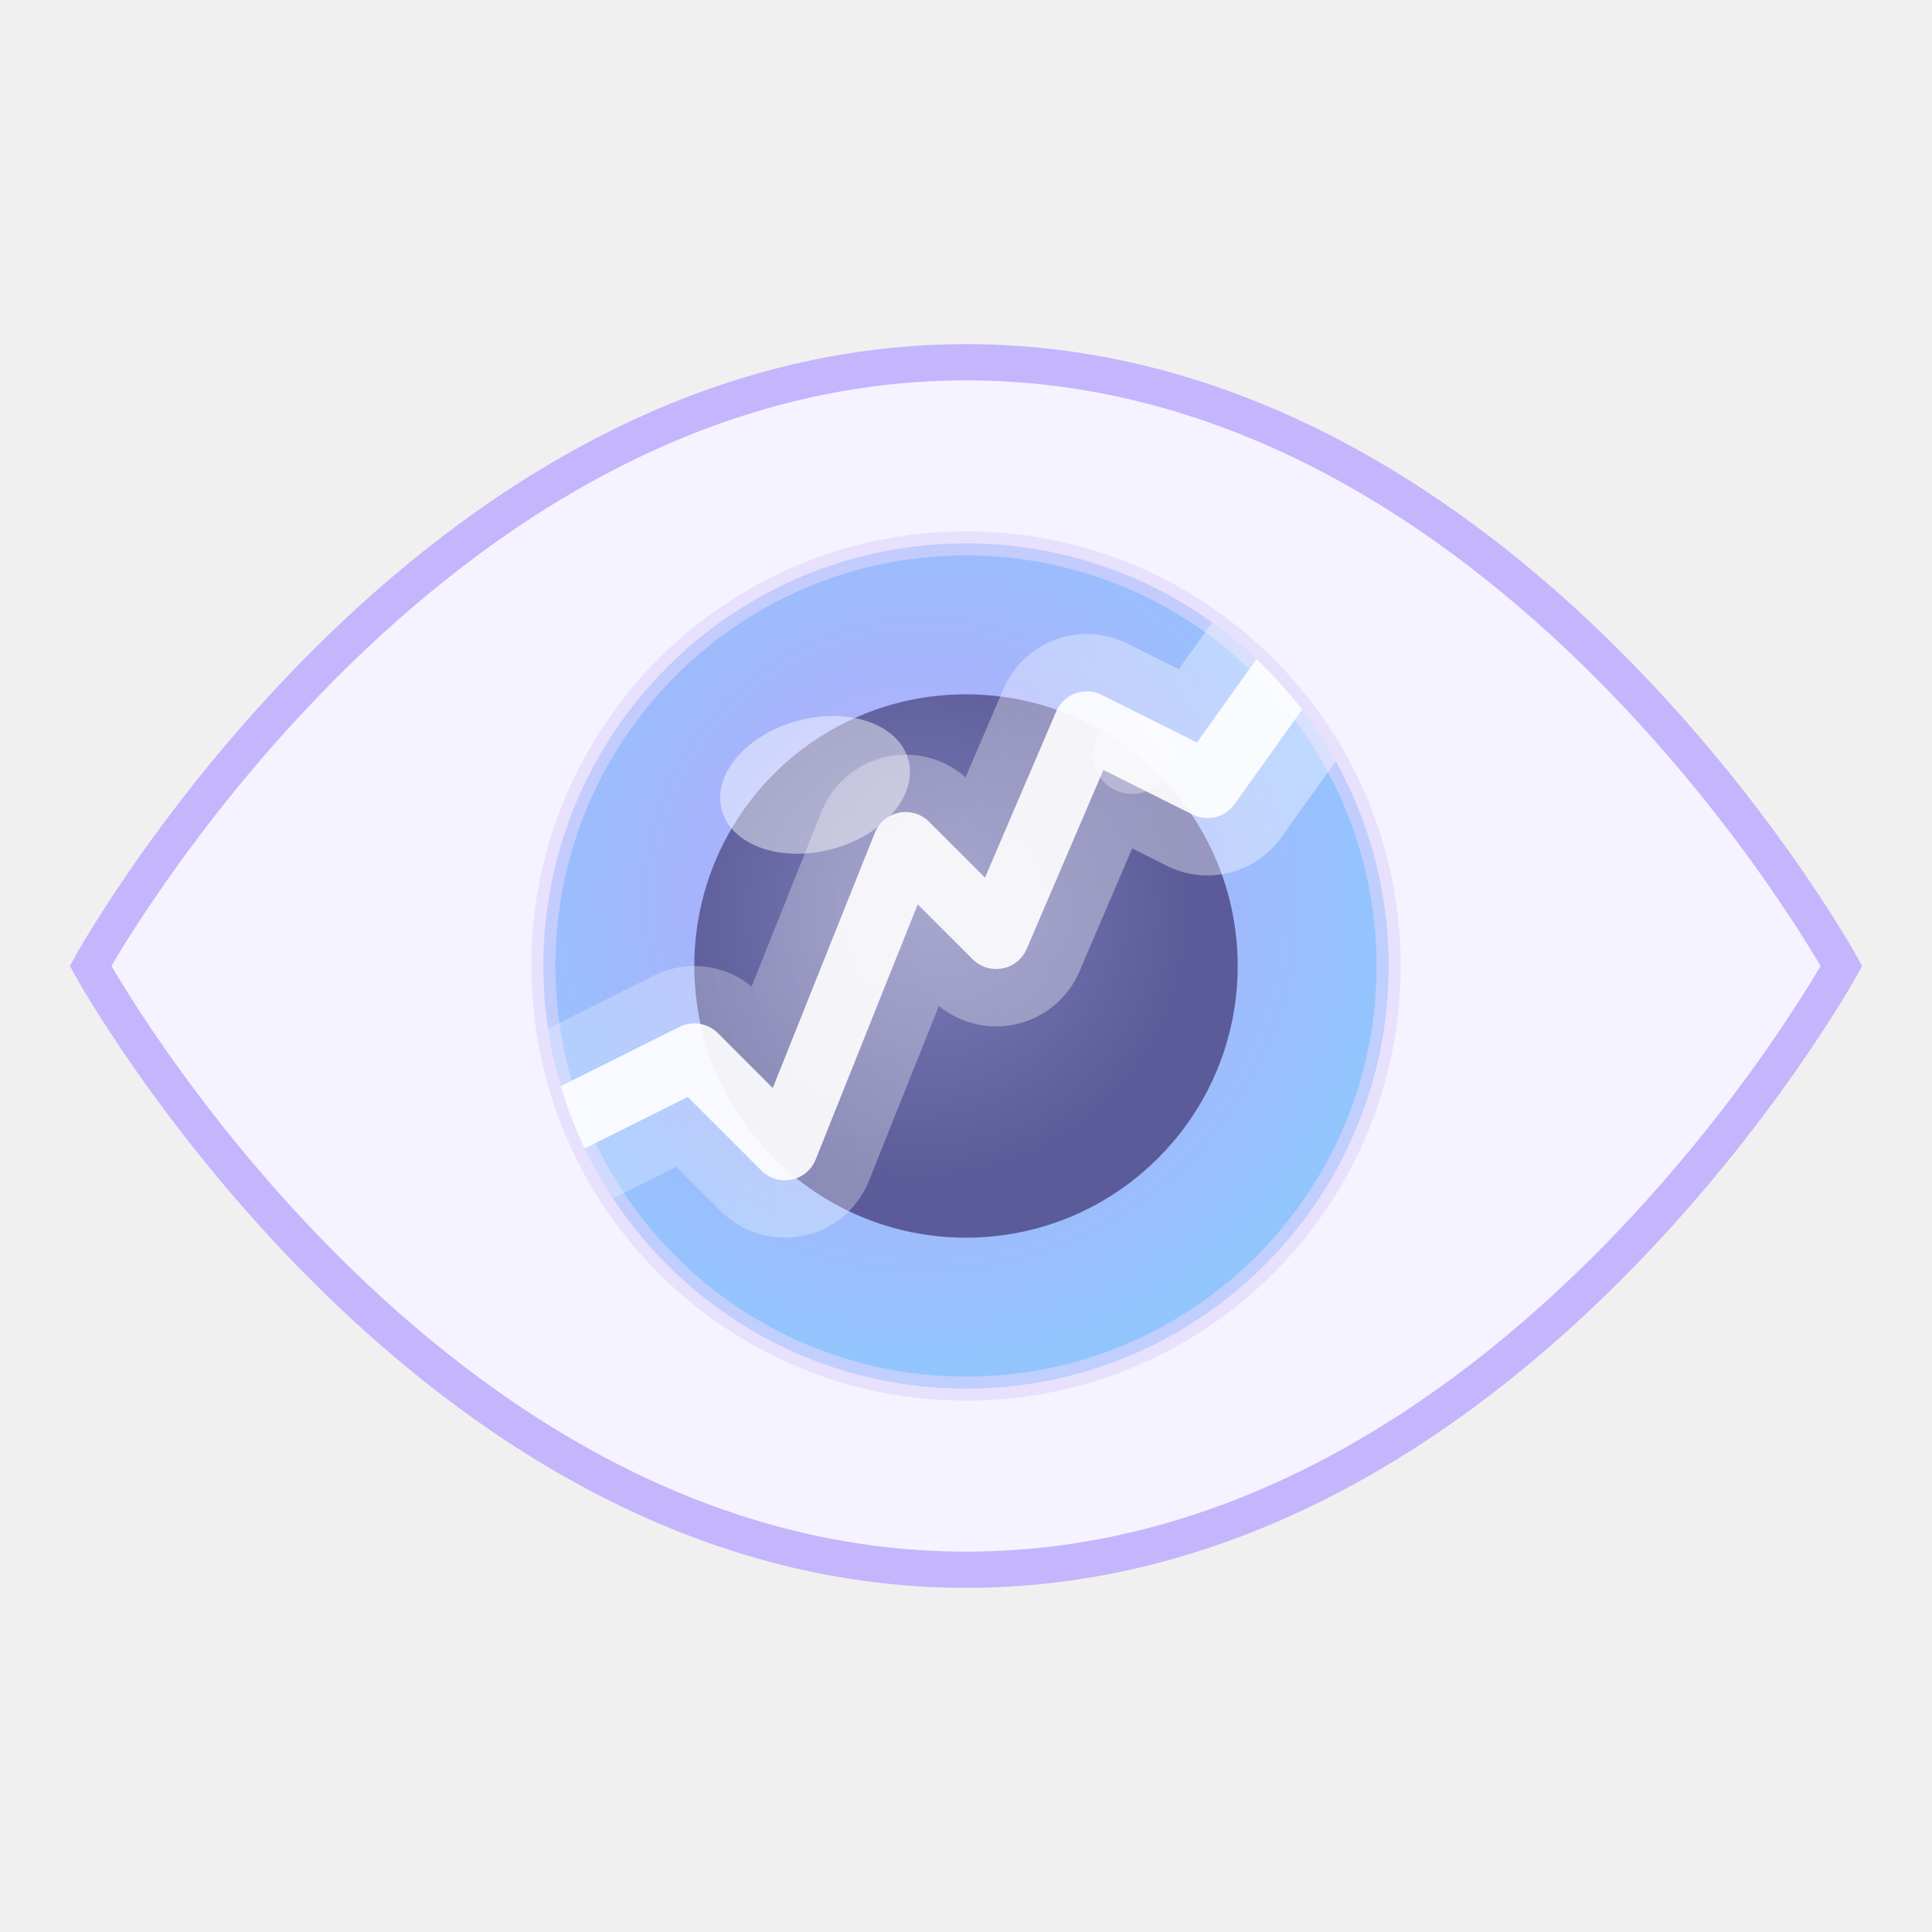
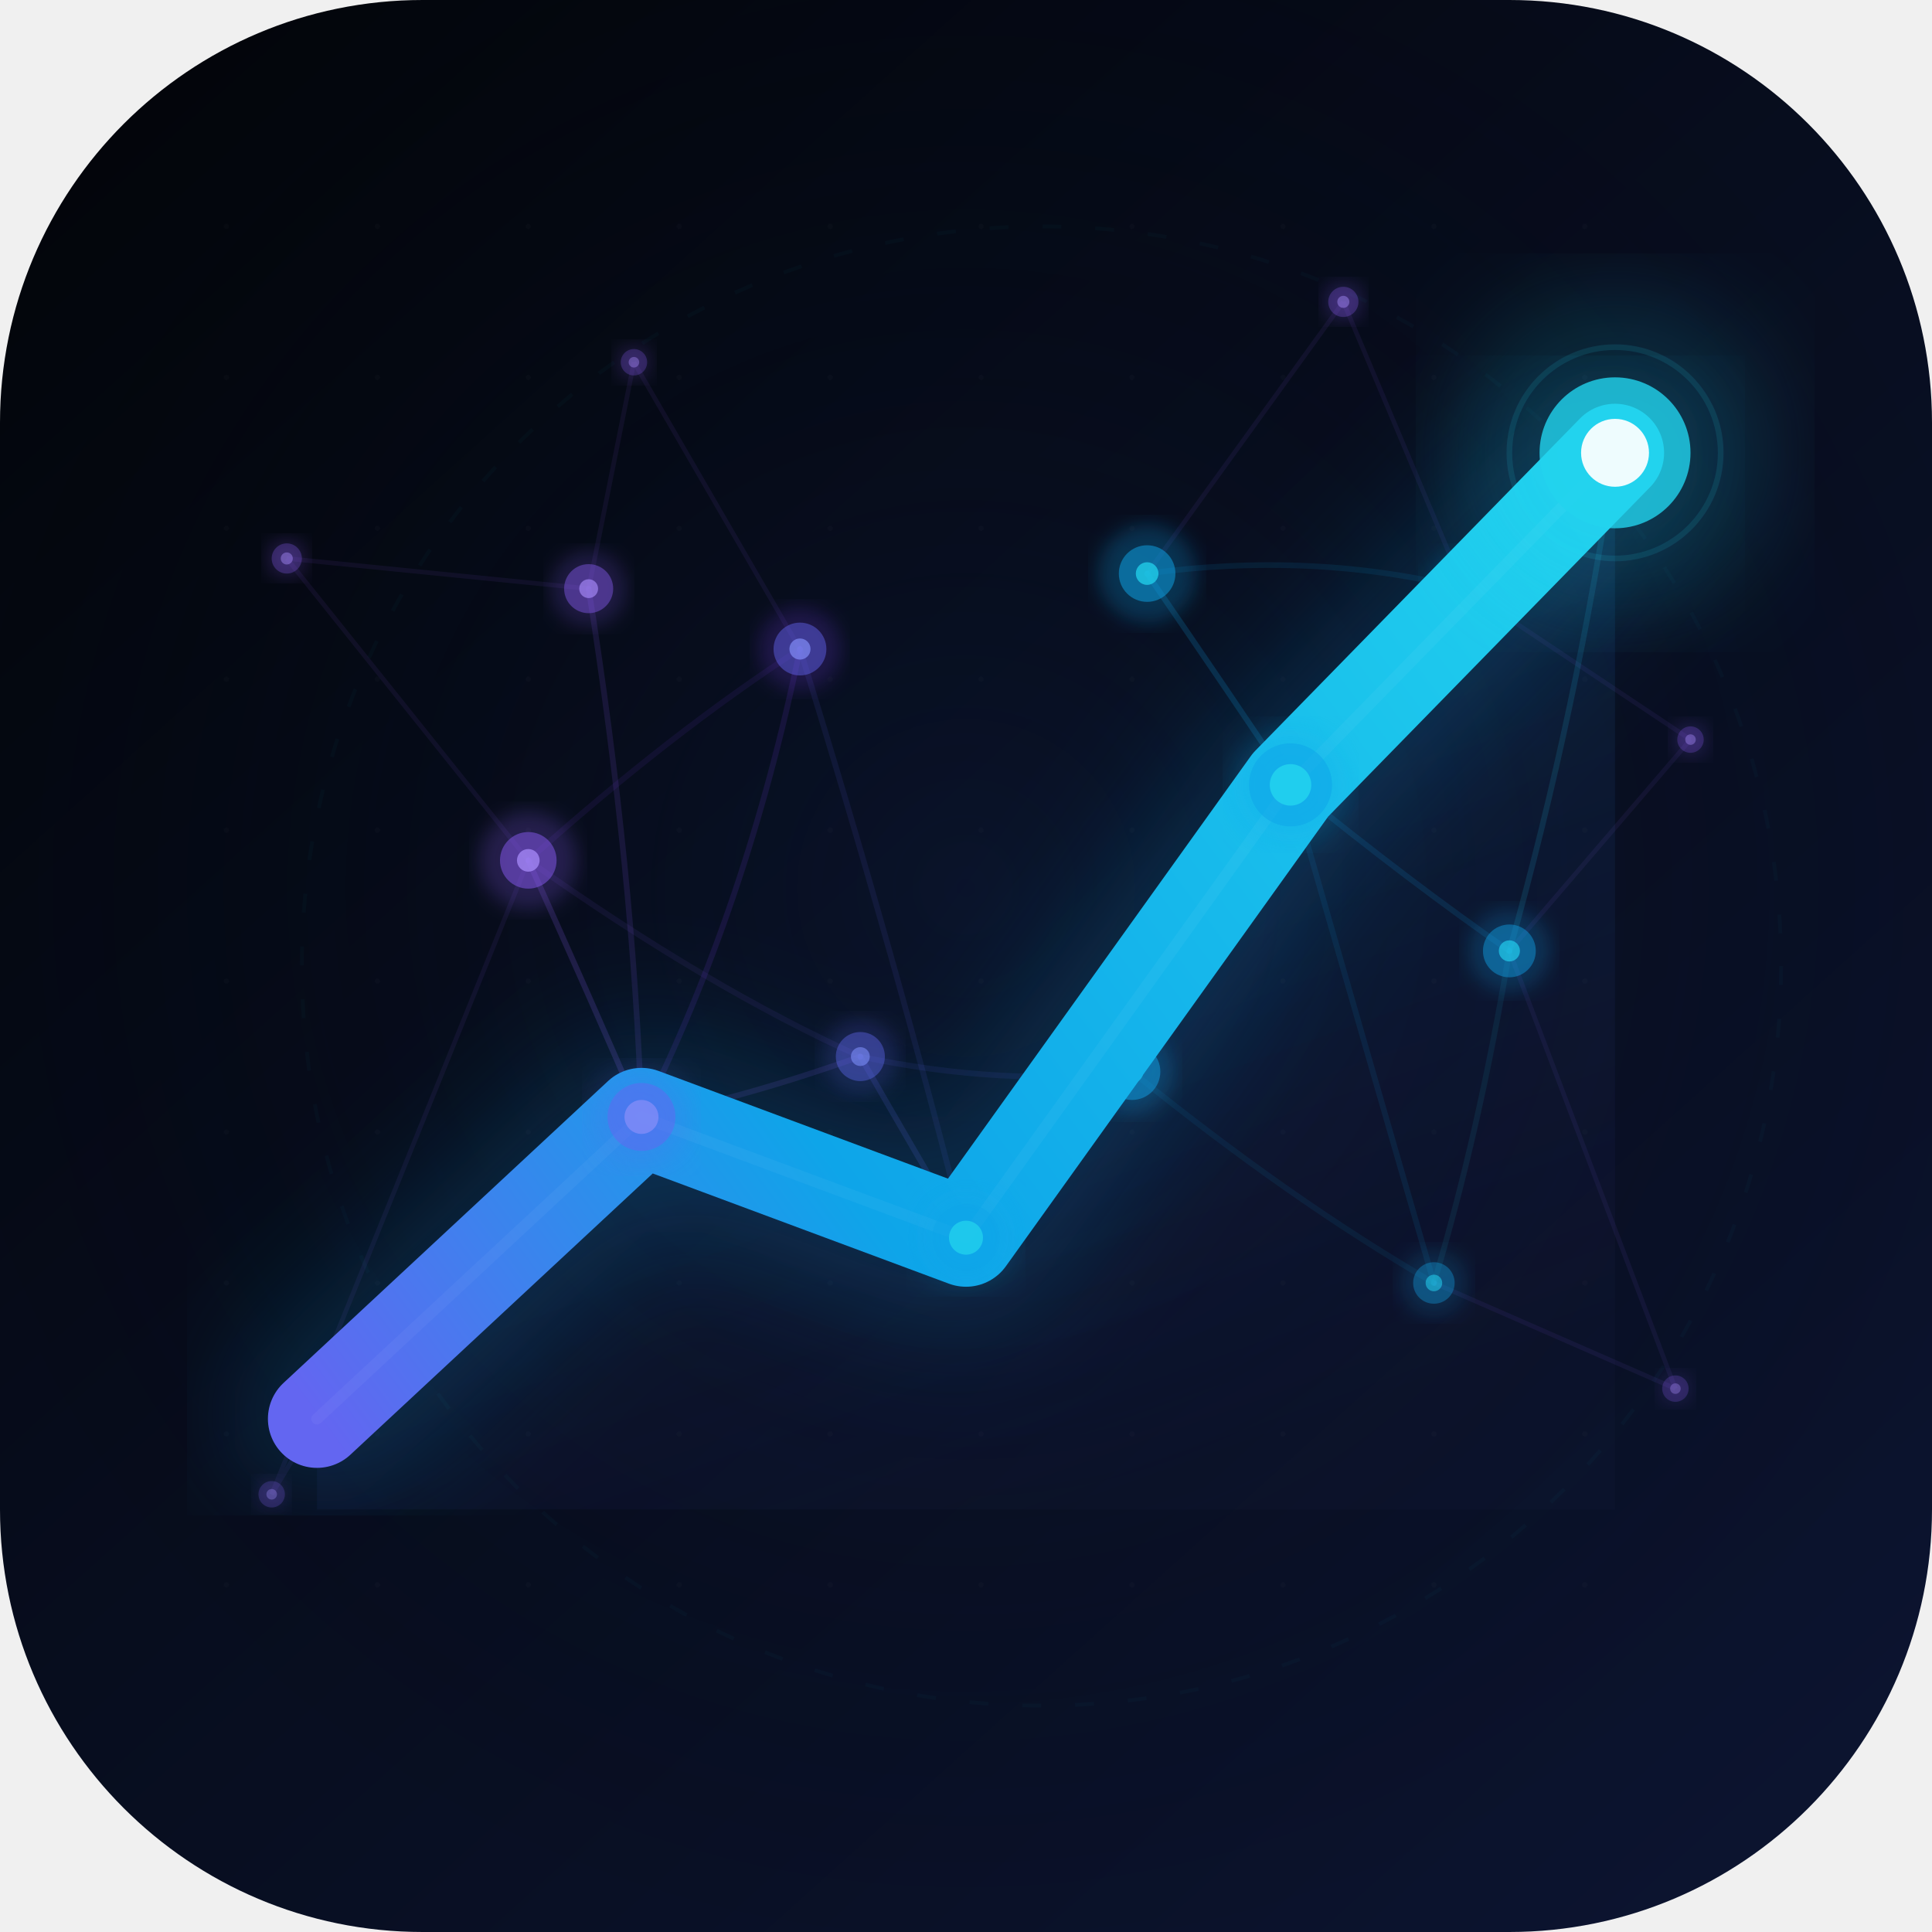
- <svg xmlns="http://www.w3.org/2000/svg" viewBox="0 0 64 64" fill="none">
+ <svg xmlns="http://www.w3.org/2000/svg" viewBox="0 0 512 512">
  <defs>
-     <radialGradient id="irisGrad" cx="45%" cy="42%" r="55%">
-       <stop offset="0%" stop-color="#c4b5fd" />
-       <stop offset="50%" stop-color="#a5b4fc" />
-       <stop offset="100%" stop-color="#93c5fd" />
+     <linearGradient id="bg" x1="0" y1="0" x2="460" y2="512" gradientUnits="userSpaceOnUse">
+       <stop stop-color="#020408" />
+       <stop offset=".5" stop-color="#070d1e" />
+       <stop offset="1" stop-color="#0c1430" />
+     </linearGradient>
+     <radialGradient id="vig" cx=".5" cy=".46" r=".56">
+       <stop stop-color="#0e1e40" stop-opacity=".35" />
+       <stop offset="1" stop-color="transparent" />
    </radialGradient>
-     <radialGradient id="pupilGrad" cx="42%" cy="40%" r="50%">
-       <stop offset="0%" stop-color="#7c7cb8" />
-       <stop offset="100%" stop-color="#5b5b99" />
-     </radialGradient>
-     <linearGradient id="chartGlow" x1="0%" y1="0%" x2="100%" y2="0%">
-       <stop offset="0%" stop-color="white" stop-opacity="0.25" />
-       <stop offset="100%" stop-color="white" stop-opacity="0.4" />
+     <linearGradient id="ln" x1="84" y1="376" x2="428" y2="120" gradientUnits="userSpaceOnUse">
+       <stop stop-color="#6366f1" />
+       <stop offset=".35" stop-color="#0ea5e9" />
+       <stop offset="1" stop-color="#22d3ee" />
    </linearGradient>
-     <clipPath id="irisClip">
-       <circle cx="32" cy="32" r="14" />
-     </clipPath>
+     <linearGradient id="af" x1="200" y1="120" x2="300" y2="400" gradientUnits="userSpaceOnUse">
+       <stop stop-color="#0ea5e9" stop-opacity=".14" />
+       <stop offset="1" stop-color="#6366f1" stop-opacity=".02" />
+     </linearGradient>
+     <filter id="gl">
+       <feGaussianBlur stdDeviation="16" />
+     </filter>
+     <filter id="eg">
+       <feGaussianBlur stdDeviation="12" />
+     </filter>
+     <filter id="ng">
+       <feGaussianBlur stdDeviation="4" />
+     </filter>
+     <filter id="fg">
+       <feGaussianBlur stdDeviation="2.5" />
+     </filter>
+     <pattern id="grid" width="40" height="40" patternUnits="userSpaceOnUse">
+       <circle cx="20" cy="20" r=".7" fill="white" />
+     </pattern>
  </defs>
-   <path d="M3 32C3 32 14 12 32 12C50 12 61 32 61 32C61 32 50 52 32 52C14 52 3 32 3 32Z" fill="#f5f3ff" />
-   <path d="M3 32C3 32 14 12 32 12C50 12 61 32 61 32C61 32 50 52 32 52C14 52 3 32 3 32Z" fill="none" stroke="#c4b5fd" stroke-width="1.2" />
-   <circle cx="32" cy="32" r="14" fill="url(#irisGrad)" />
-   <circle cx="32" cy="32" r="14" fill="none" stroke="#ddd6fe" stroke-width="0.8" opacity="0.6" />
-   <circle cx="32" cy="32" r="9" fill="url(#pupilGrad)" />
-   <g clip-path="url(#irisClip)">
-     <polyline points="19,37 23,35 26,38 30,28 33,31 36,24 40,26 45,19" stroke="url(#chartGlow)" stroke-width="6" stroke-linecap="round" stroke-linejoin="round" fill="none" />
-     <polyline points="19,37 23,35 26,38 30,28 33,31 36,24 40,26 45,19" stroke="white" stroke-width="2.2" stroke-linecap="round" stroke-linejoin="round" fill="none" opacity="0.9" />
+   <rect width="512" height="512" rx="112" fill="url(#bg)" />
+   <rect width="512" height="512" rx="112" fill="url(#vig)" />
+   <rect x="56" y="56" width="400" height="400" fill="url(#grid)" opacity=".018" />
+   <circle cx="276" cy="256" r="196" fill="none" stroke="#0ea5e9" stroke-width="1" opacity=".03" stroke-dasharray="5 9" />
+   <g stroke="#8b5cf6" fill="none" stroke-width="1.2" opacity=".08">
+     <line x1="76" y1="148" x2="140" y2="228" />
+     <line x1="76" y1="148" x2="156" y2="156" />
+     <line x1="168" y1="96" x2="156" y2="156" />
+     <line x1="168" y1="96" x2="212" y2="172" />
+     <line x1="356" y1="80" x2="304" y2="152" />
+     <line x1="356" y1="80" x2="388" y2="156" />
+     <line x1="448" y1="196" x2="388" y2="156" />
+     <line x1="448" y1="196" x2="400" y2="252" />
+     <line x1="444" y1="368" x2="400" y2="252" />
+     <line x1="444" y1="368" x2="380" y2="340" />
+     <line x1="72" y1="396" x2="140" y2="228" />
+     <line x1="72" y1="396" x2="84" y2="376" />
  </g>
-   <ellipse cx="27" cy="26" rx="3.2" ry="2.2" fill="white" opacity="0.45" transform="rotate(-15 27 26)" />
-   <circle cx="37.5" cy="25" r="1.3" fill="white" opacity="0.3" />
+   <g>
+     <circle cx="76" cy="148" r="5.5" fill="#8b5cf6" filter="url(#fg)" opacity=".2" />
+     <circle cx="76" cy="148" r="4" fill="#8b5cf6" opacity=".28" />
+     <circle cx="76" cy="148" r="1.6" fill="#a78bfa" opacity=".45" />
+     <circle cx="168" cy="96" r="5" fill="#8b5cf6" filter="url(#fg)" opacity=".17" />
+     <circle cx="168" cy="96" r="3.5" fill="#8b5cf6" opacity=".25" />
+     <circle cx="168" cy="96" r="1.4" fill="#a78bfa" opacity=".4" />
+     <circle cx="356" cy="80" r="5.5" fill="#8b5cf6" filter="url(#fg)" opacity=".2" />
+     <circle cx="356" cy="80" r="4" fill="#8b5cf6" opacity=".28" />
+     <circle cx="356" cy="80" r="1.6" fill="#a78bfa" opacity=".45" />
+     <circle cx="448" cy="196" r="5" fill="#8b5cf6" filter="url(#fg)" opacity=".17" />
+     <circle cx="448" cy="196" r="3.5" fill="#8b5cf6" opacity=".25" />
+     <circle cx="448" cy="196" r="1.4" fill="#a78bfa" opacity=".4" />
+     <circle cx="444" cy="368" r="4.5" fill="#8b5cf6" filter="url(#fg)" opacity=".14" />
+     <circle cx="444" cy="368" r="3.5" fill="#8b5cf6" opacity=".22" />
+     <circle cx="444" cy="368" r="1.4" fill="#a78bfa" opacity=".35" />
+     <circle cx="72" cy="396" r="4.5" fill="#8b5cf6" filter="url(#fg)" opacity=".14" />
+     <circle cx="72" cy="396" r="3.5" fill="#8b5cf6" opacity=".22" />
+     <circle cx="72" cy="396" r="1.4" fill="#a78bfa" opacity=".35" />
+   </g>
+   <g fill="none" stroke-width="1.5" stroke-linecap="round">
+     <path d="M140,228 Q158,268 170,296" stroke="#8b5cf6" opacity=".18" />
+     <path d="M156,156 Q168,232 170,296" stroke="#8b5cf6" opacity=".13" />
+     <path d="M212,172 Q198,240 170,296" stroke="#7c3aed" opacity=".13" />
+     <path d="M212,172 Q238,256 256,328" stroke="#6366f1" opacity=".1" />
+     <path d="M228,280 Q244,308 256,328" stroke="#6366f1" opacity=".15" />
+     <path d="M228,280 Q194,292 170,296" stroke="#8b5cf6" opacity=".13" />
+     <path d="M300,284 Q274,310 256,328" stroke="#0ea5e9" opacity=".15" />
+     <path d="M300,284 Q324,248 342,208" stroke="#0ea5e9" opacity=".15" />
+     <path d="M304,152 Q326,184 342,208" stroke="#0ea5e9" opacity=".18" />
+     <path d="M388,156 Q366,186 342,208" stroke="#22d3ee" opacity=".18" />
+     <path d="M388,156 Q412,138 428,120" stroke="#22d3ee" opacity=".15" />
+     <path d="M400,252 Q418,188 428,120" stroke="#22d3ee" opacity=".13" />
+     <path d="M400,252 Q374,234 342,208" stroke="#0ea5e9" opacity=".13" />
+     <path d="M380,340 Q362,278 342,208" stroke="#0ea5e9" opacity=".1" />
+     <path d="M140,228 Q178,194 212,172" stroke="#7c3aed" opacity=".09" />
+     <path d="M140,228 Q188,262 228,280" stroke="#8b5cf6" opacity=".08" />
+     <path d="M228,280 Q266,288 300,284" stroke="#6366f1" opacity=".09" />
+     <path d="M304,152 Q348,146 388,156" stroke="#0ea5e9" opacity=".1" />
+     <path d="M300,284 Q342,318 380,340" stroke="#0ea5e9" opacity=".08" />
+     <path d="M400,252 Q392,300 380,340" stroke="#22d3ee" opacity=".08" />
+   </g>
+   <g>
+     <circle cx="140" cy="228" r="13" fill="#8b5cf6" filter="url(#fg)" opacity=".22" />
+     <circle cx="140" cy="228" r="7.5" fill="#8b5cf6" opacity=".48" />
+     <circle cx="140" cy="228" r="3" fill="#a78bfa" opacity=".75" />
+     <circle cx="156" cy="156" r="10" fill="#8b5cf6" filter="url(#fg)" opacity=".19" />
+     <circle cx="156" cy="156" r="6.5" fill="#8b5cf6" opacity=".42" />
+     <circle cx="156" cy="156" r="2.5" fill="#a78bfa" opacity=".65" />
+     <circle cx="212" cy="172" r="11" fill="#7c3aed" filter="url(#fg)" opacity=".2" />
+     <circle cx="212" cy="172" r="7" fill="#6366f1" opacity=".45" />
+     <circle cx="212" cy="172" r="2.8" fill="#818cf8" opacity=".7" />
+     <circle cx="228" cy="280" r="10" fill="#6366f1" filter="url(#fg)" opacity=".18" />
+     <circle cx="228" cy="280" r="6.5" fill="#6366f1" opacity=".4" />
+     <circle cx="228" cy="280" r="2.5" fill="#818cf8" opacity=".6" />
+     <circle cx="300" cy="284" r="11" fill="#0ea5e9" filter="url(#fg)" opacity=".22" />
+     <circle cx="300" cy="284" r="7.5" fill="#0ea5e9" opacity=".48" />
+     <circle cx="300" cy="284" r="3" fill="#22d3ee" opacity=".75" />
+     <circle cx="304" cy="152" r="13" fill="#0ea5e9" filter="url(#fg)" opacity=".24" />
+     <circle cx="304" cy="152" r="7.5" fill="#0ea5e9" opacity=".5" />
+     <circle cx="304" cy="152" r="3" fill="#22d3ee" opacity=".75" />
+     <circle cx="388" cy="156" r="10" fill="#0ea5e9" filter="url(#fg)" opacity=".19" />
+     <circle cx="388" cy="156" r="6.5" fill="#0ea5e9" opacity=".42" />
+     <circle cx="388" cy="156" r="2.5" fill="#22d3ee" opacity=".65" />
+     <circle cx="400" cy="252" r="11" fill="#0ea5e9" filter="url(#fg)" opacity=".2" />
+     <circle cx="400" cy="252" r="7" fill="#0ea5e9" opacity=".44" />
+     <circle cx="400" cy="252" r="2.8" fill="#22d3ee" opacity=".68" />
+     <circle cx="380" cy="340" r="9" fill="#0ea5e9" filter="url(#fg)" opacity=".16" />
+     <circle cx="380" cy="340" r="5.5" fill="#0ea5e9" opacity=".35" />
+     <circle cx="380" cy="340" r="2.2" fill="#22d3ee" opacity=".55" />
+   </g>
+   <path d="M84 376L170 296L256 328L342 208L428 120V400H84Z" fill="url(#af)" />
+   <polyline points="84,376 170,296 256,328 342,208 428,120" stroke="#0ea5e9" stroke-width="46" stroke-linecap="round" stroke-linejoin="round" fill="none" filter="url(#gl)" opacity=".18" />
+   <polyline points="84,376 170,296 256,328 342,208 428,120" stroke="url(#ln)" stroke-width="26" stroke-linecap="round" stroke-linejoin="round" fill="none" />
+   <polyline points="84,376 170,296 256,328 342,208 428,120" stroke="white" stroke-width="3" stroke-linecap="round" stroke-linejoin="round" fill="none" opacity=".04" />
+   <g>
+     <circle cx="170" cy="296" r="13" fill="#6366f1" filter="url(#ng)" opacity=".2" />
+     <circle cx="170" cy="296" r="9" fill="#6366f1" opacity=".5" />
+     <circle cx="170" cy="296" r="4.5" fill="#818cf8" opacity=".8" />
+     <circle cx="256" cy="328" r="13" fill="#0ea5e9" filter="url(#ng)" opacity=".18" />
+     <circle cx="256" cy="328" r="9" fill="#0ea5e9" opacity=".45" />
+     <circle cx="256" cy="328" r="4.5" fill="#22d3ee" opacity=".75" />
+     <circle cx="342" cy="208" r="15" fill="#0ea5e9" filter="url(#ng)" opacity=".22" />
+     <circle cx="342" cy="208" r="11" fill="#0ea5e9" opacity=".55" />
+     <circle cx="342" cy="208" r="5.5" fill="#22d3ee" opacity=".85" />
+   </g>
+   <circle cx="428" cy="120" r="44" fill="#22d3ee" filter="url(#eg)" opacity=".14" />
+   <circle cx="428" cy="120" r="28" fill="none" stroke="#22d3ee" stroke-width="1.5" opacity=".12" />
+   <circle cx="428" cy="120" r="20" fill="#22d3ee" opacity=".8" />
+   <circle cx="428" cy="120" r="9" fill="white" opacity=".92" />
</svg>
